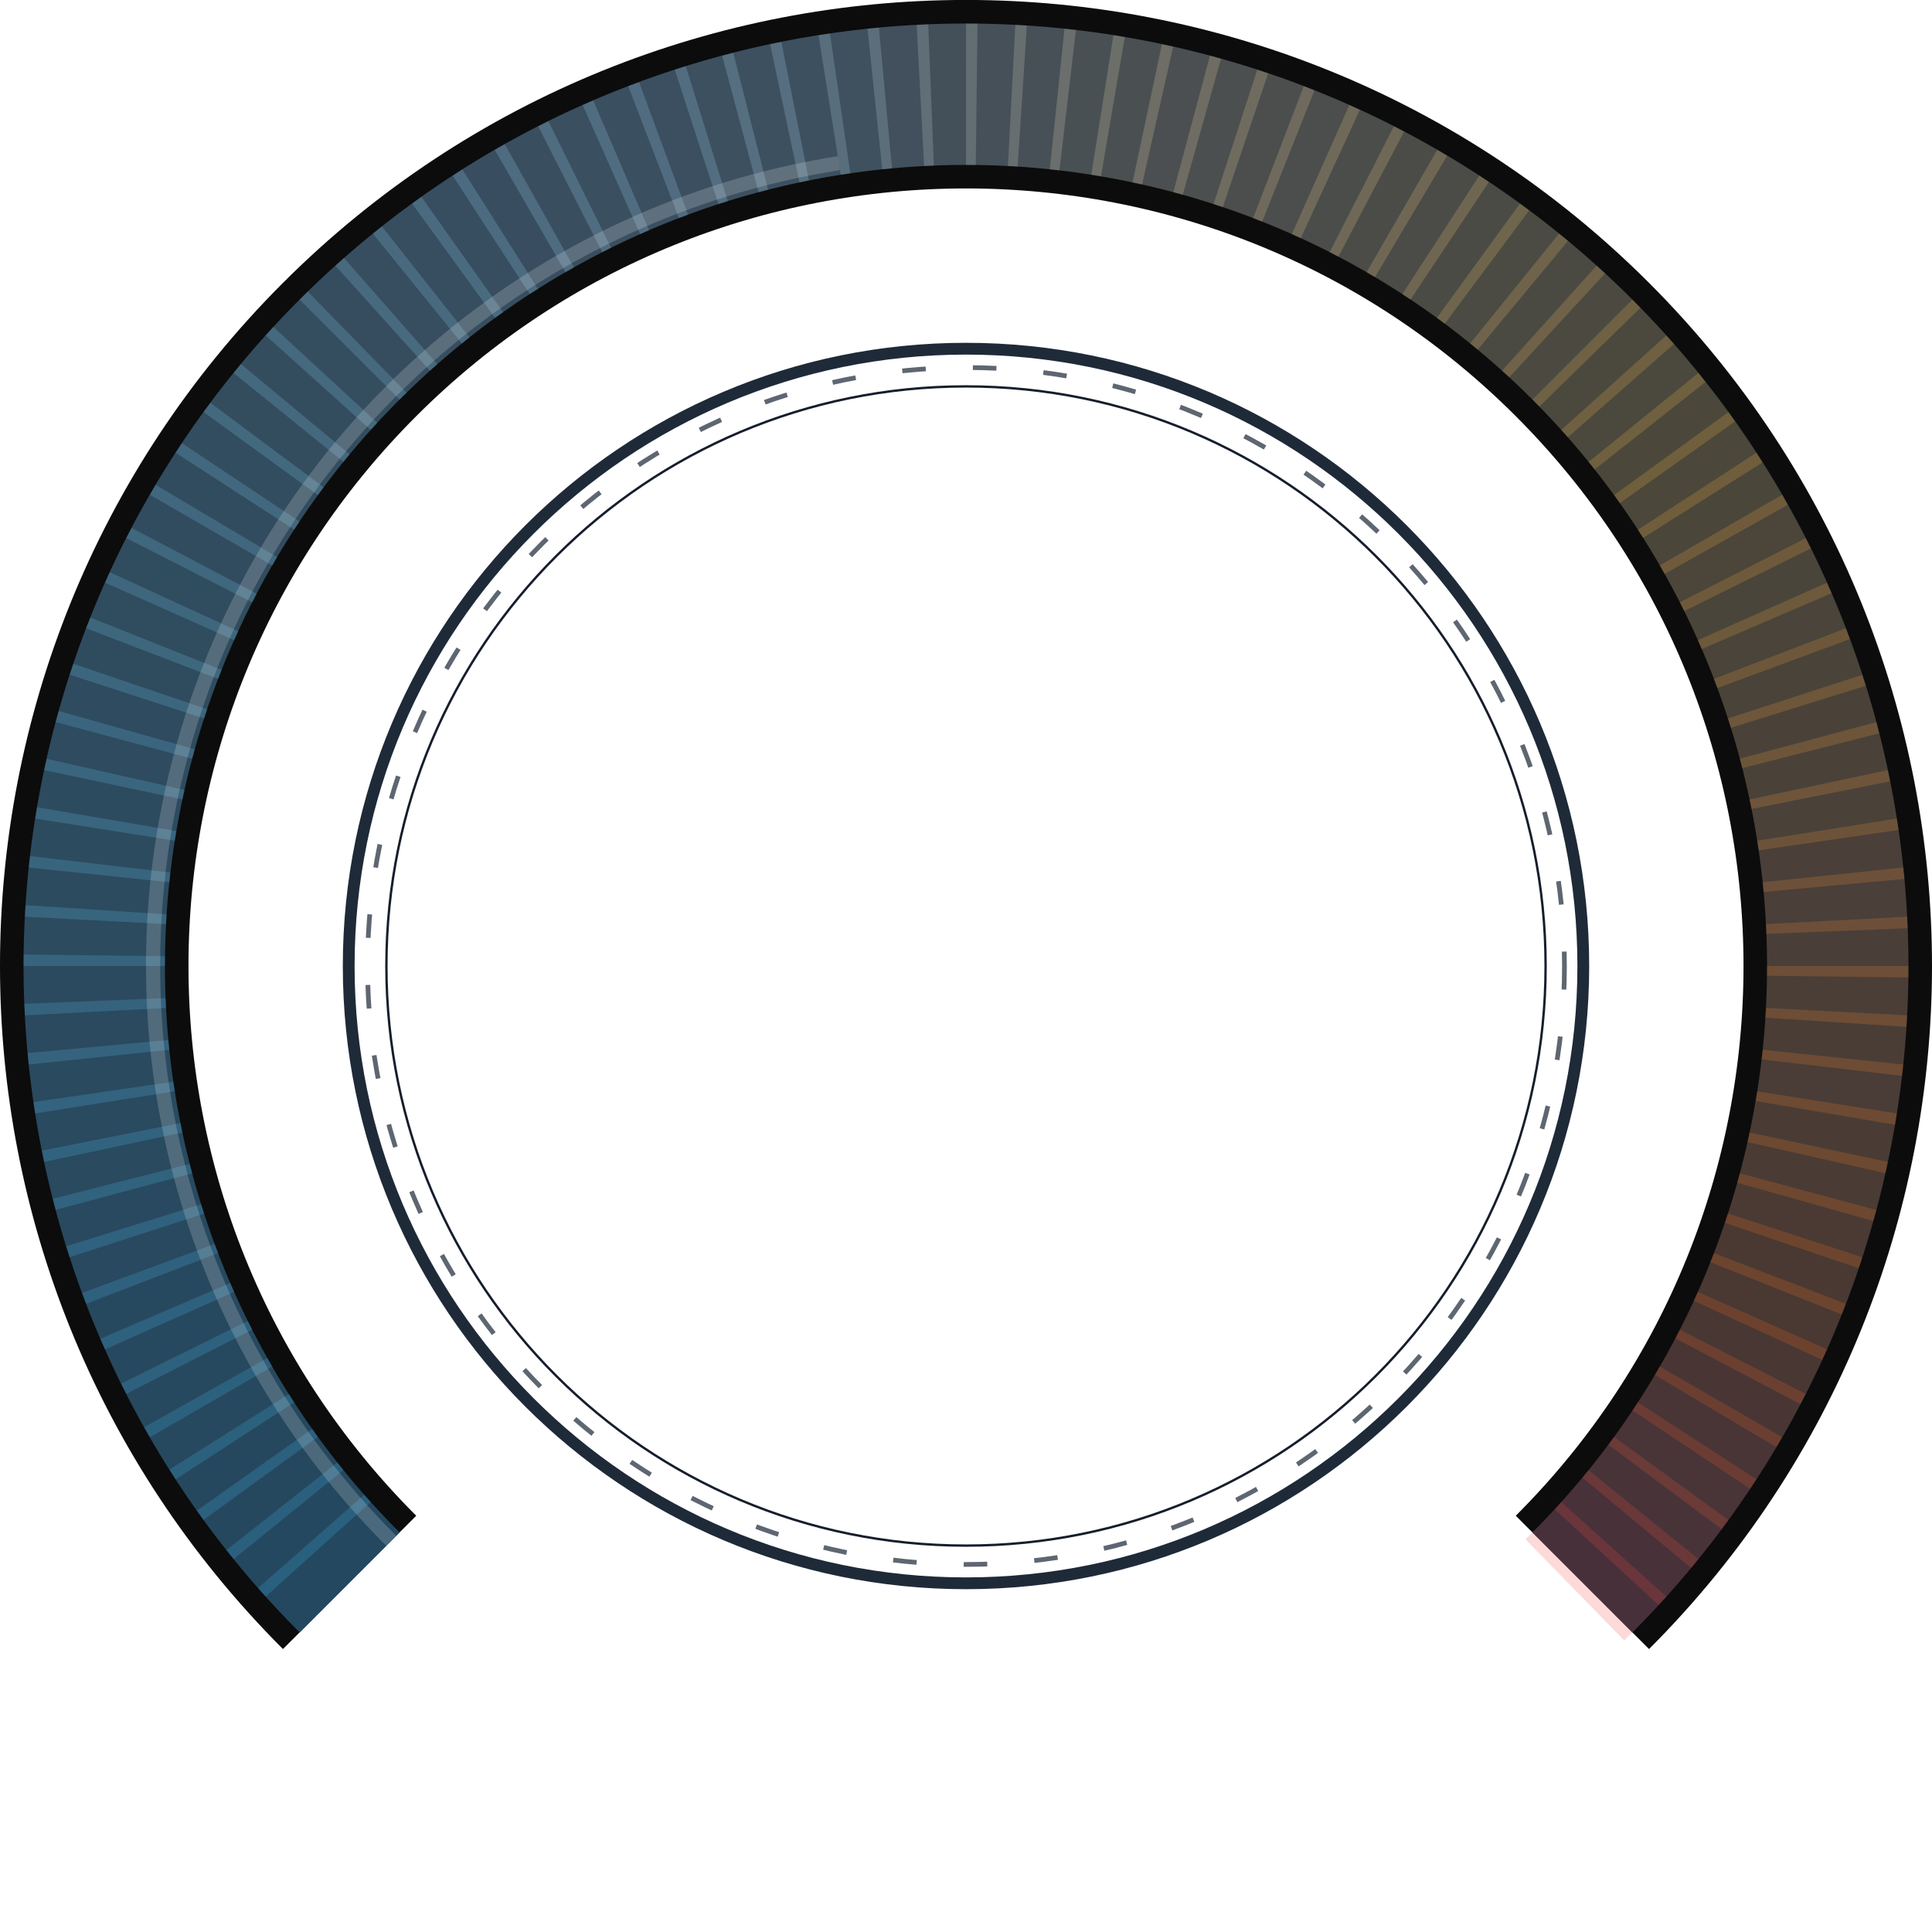
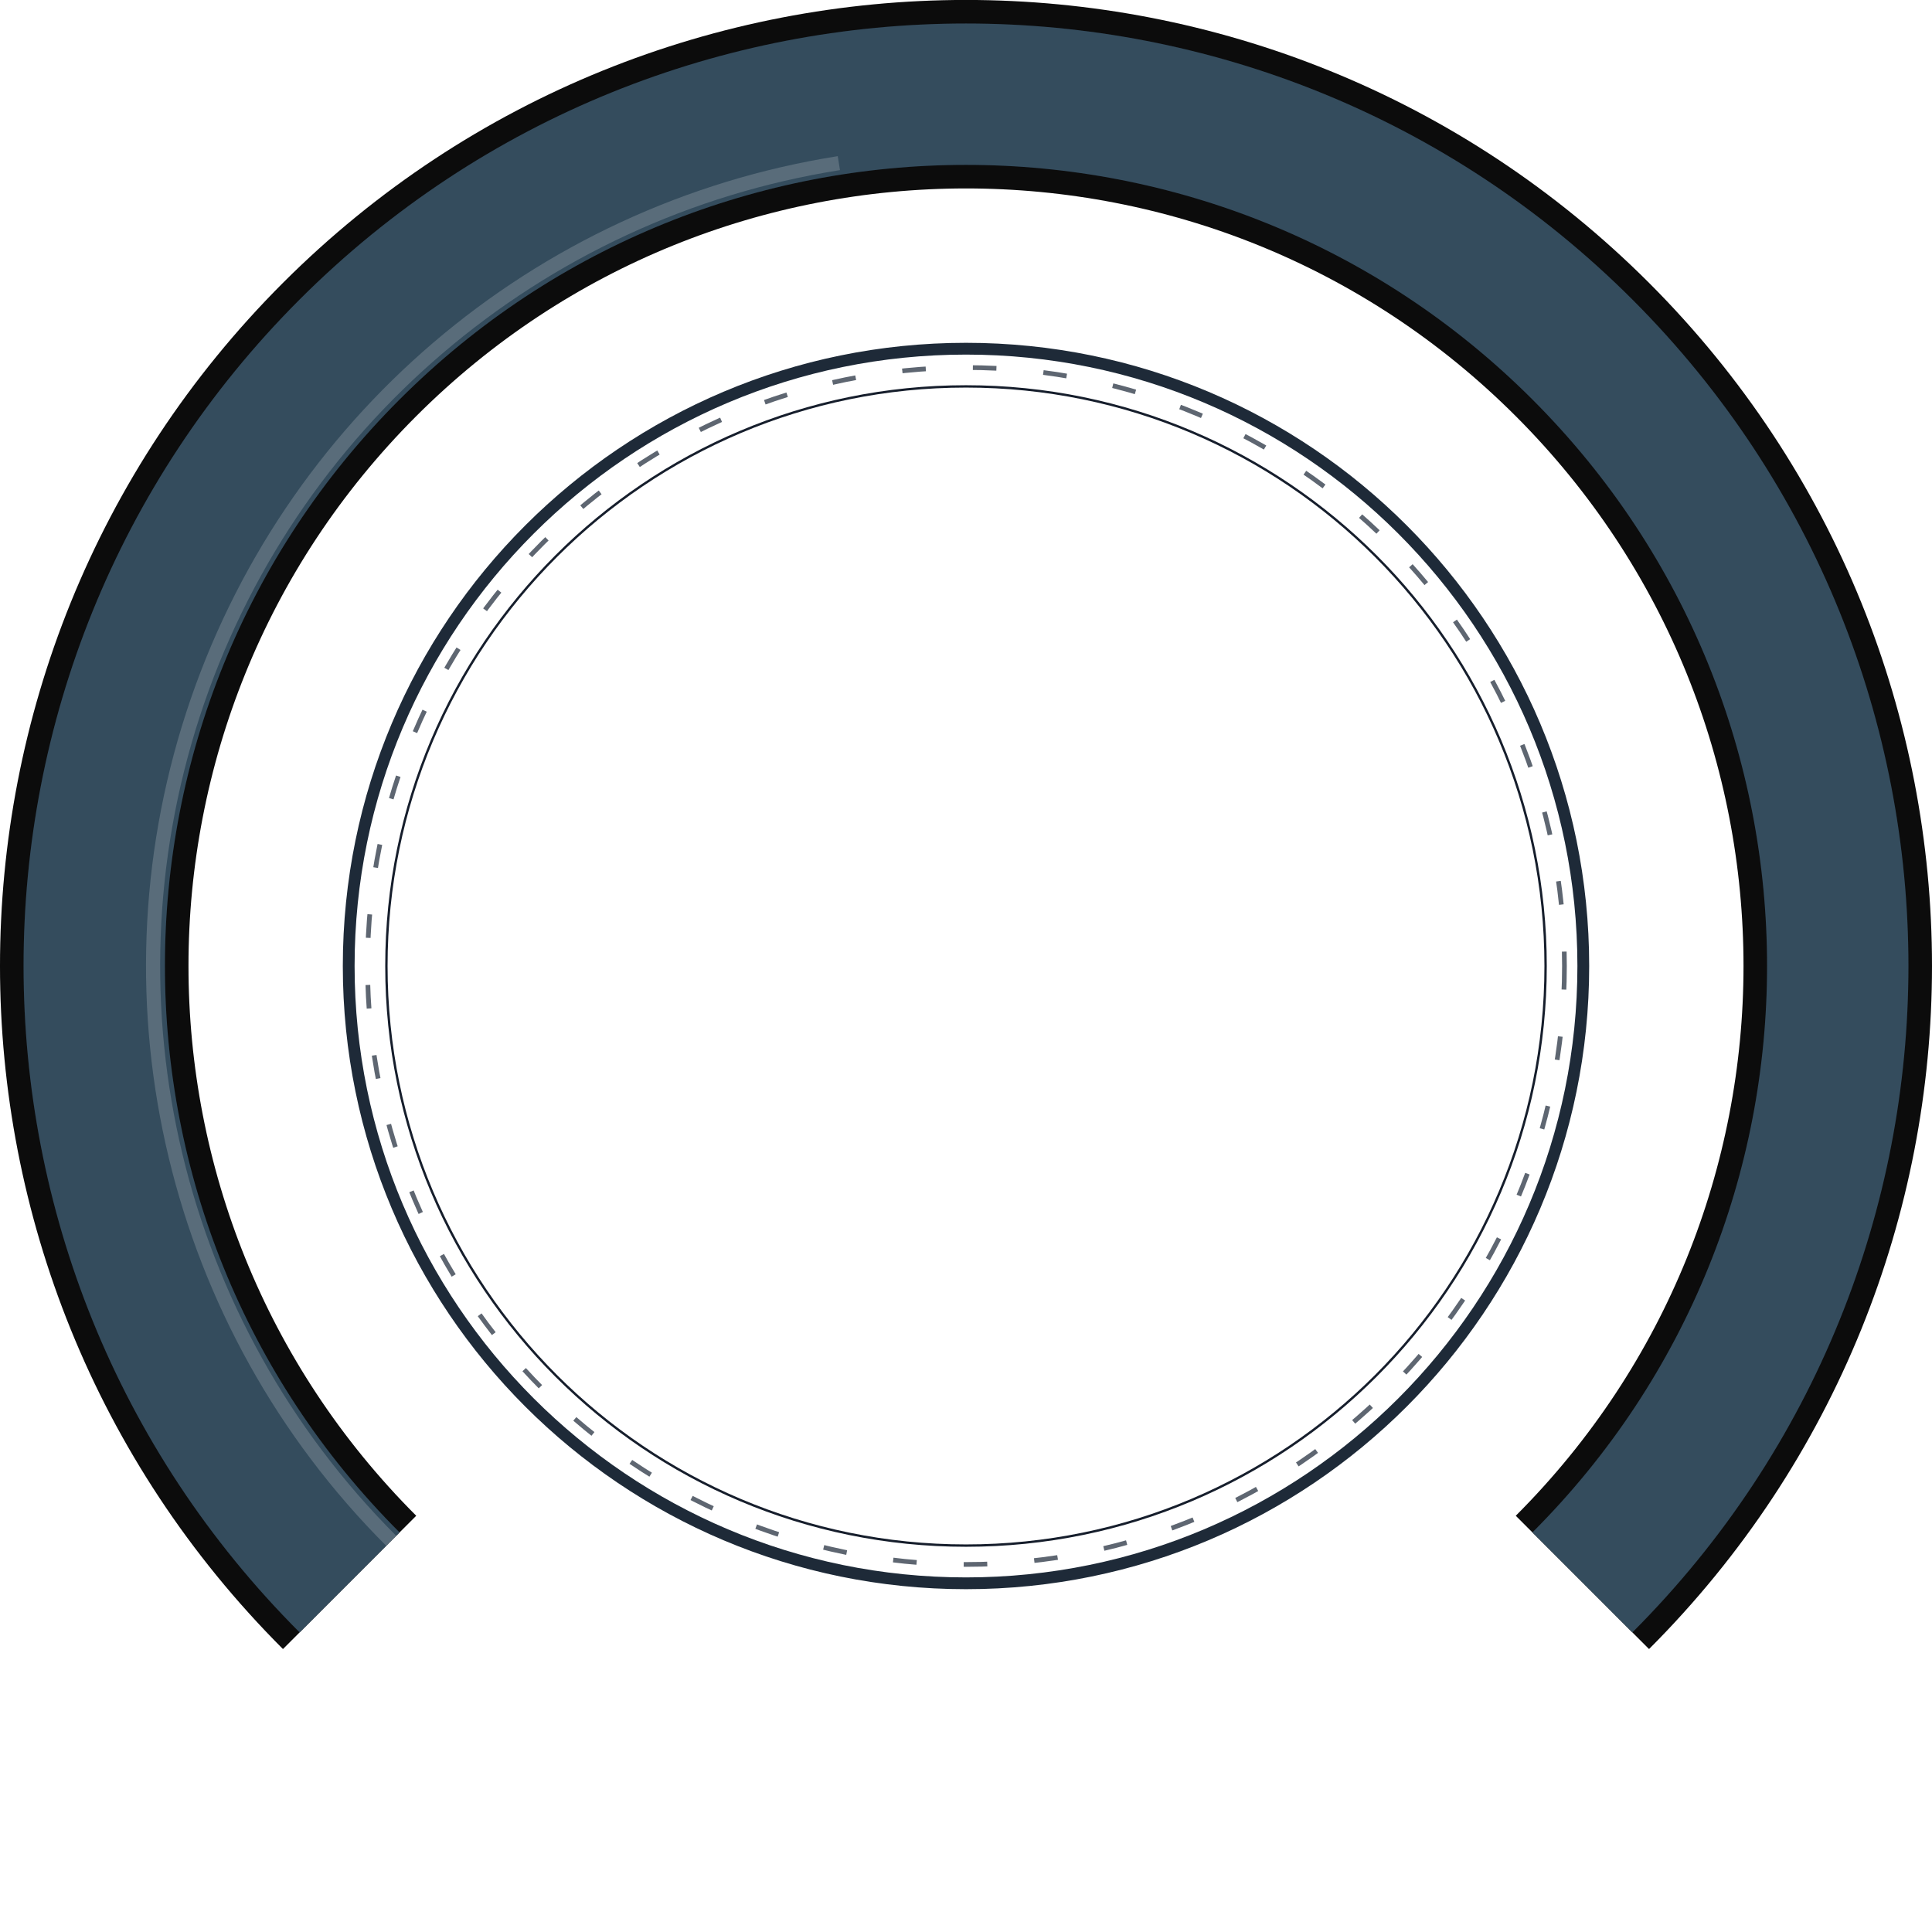
<svg xmlns="http://www.w3.org/2000/svg" viewBox="95 95 410 410" width="410" height="410">
  <defs>
    <filter id="glow-sm" x="-60%" y="-60%" width="220%" height="220%">
      <feGaussianBlur in="SourceGraphic" stdDeviation="3.5" result="b" />
      <feMerge>
        <feMergeNode in="b" />
        <feMergeNode in="SourceGraphic" />
      </feMerge>
    </filter>
    <filter id="glow-md" x="-70%" y="-70%" width="240%" height="240%">
      <feGaussianBlur in="SourceGraphic" stdDeviation="8" result="b" />
      <feMerge>
        <feMergeNode in="b" />
        <feMergeNode in="SourceGraphic" />
      </feMerge>
    </filter>
    <filter id="glow-lg" x="-100%" y="-100%" width="300%" height="300%">
      <feGaussianBlur in="SourceGraphic" stdDeviation="20" result="b" />
      <feMerge>
        <feMergeNode in="b" />
        <feMergeNode in="SourceGraphic" />
      </feMerge>
    </filter>
    <style>
      @keyframes beat { 0%,100%{opacity:1} 50%{opacity:.72} }
      .beat { animation: beat 2.4s ease-in-out infinite; }
    </style>
+     <conicGradient id="ghost" gradientUnits="userSpaceOnUse" cx="300" cy="300" from="-135">
+       <stop offset="0" stop-color="rgb(57,189,248)" />
+       <stop offset="0.125" stop-color="rgb(98,203,250)" />
+       <stop offset="0.25" stop-color="rgb(145,217,252)" />
+       <stop offset="0.375" stop-color="rgb(224,230,215)" />
+       <stop offset="0.5" stop-color="rgb(253,194,86)" />
+       <stop offset="0.625" stop-color="rgb(251,139,52)" />
+       <stop offset="0.75" stop-color="rgb(240,71,65)" />
+     </conicGradient>
  </defs>
  <path d="M169.19,430.81 A185,185 0 1 1 430.81,430.81" fill="none" stroke="#0c0c0c" stroke-width="40" stroke-linecap="butt" />
  <path d="M169.19,430.81 A185,185 0 1 1 430.81,430.81" fill="none" stroke="#1e2a38" stroke-width="30" stroke-linecap="butt" />
-   <path d="M169.19,430.81 A185,185 0 0 1 161.02,422.10" fill="none" stroke="rgb(57,189,248)" stroke-width="30" stroke-linecap="butt" opacity="0.2" />
-   <path d="M162.52,423.79 A185,185 0 0 1 154.82,414.66" fill="none" stroke="rgb(60,190,248)" stroke-width="30" stroke-linecap="butt" opacity="0.2" />
-   <path d="M156.23,416.42 A185,185 0 0 1 149.01,406.90" fill="none" stroke="rgb(63,191,248)" stroke-width="30" stroke-linecap="butt" opacity="0.2" />
-   <path d="M150.33,408.74 A185,185 0 0 1 143.63,398.86" fill="none" stroke="rgb(66,192,249)" stroke-width="30" stroke-linecap="butt" opacity="0.2" />
-   <path d="M144.85,400.76 A185,185 0 0 1 138.67,390.54" fill="none" stroke="rgb(68,193,249)" stroke-width="30" stroke-linecap="butt" opacity="0.2" />
-   <path d="M139.79,392.50 A185,185 0 0 1 134.15,381.97" fill="none" stroke="rgb(71,194,249)" stroke-width="30" stroke-linecap="butt" opacity="0.2" />
-   <path d="M135.16,383.99 A185,185 0 0 1 130.09,373.18" fill="none" stroke="rgb(74,195,249)" stroke-width="30" stroke-linecap="butt" opacity="0.2" />
-   <path d="M130.99,375.25 A185,185 0 0 1 126.49,364.18" fill="none" stroke="rgb(77,196,249)" stroke-width="30" stroke-linecap="butt" opacity="0.2" />
-   <path d="M127.29,366.30 A185,185 0 0 1 123.37,355.01" fill="none" stroke="rgb(79,196,249)" stroke-width="30" stroke-linecap="butt" opacity="0.2" />
-   <path d="M124.05,357.17 A185,185 0 0 1 120.73,345.69" fill="none" stroke="rgb(82,197,250)" stroke-width="30" stroke-linecap="butt" opacity="0.2" />
-   <path d="M121.30,347.88 A185,185 0 0 1 118.59,336.25" fill="none" stroke="rgb(85,198,250)" stroke-width="30" stroke-linecap="butt" opacity="0.2" />
-   <path d="M119.04,338.46 A185,185 0 0 1 116.94,326.71" fill="none" stroke="rgb(87,199,250)" stroke-width="30" stroke-linecap="butt" opacity="0.2" />
-   <path d="M117.28,328.94 A185,185 0 0 1 115.79,317.09" fill="none" stroke="rgb(90,200,250)" stroke-width="30" stroke-linecap="butt" opacity="0.2" />
-   <path d="M116.01,319.34 A185,185 0 0 1 115.15,307.42" fill="none" stroke="rgb(93,201,250)" stroke-width="30" stroke-linecap="butt" opacity="0.2" />
-   <path d="M115.25,309.68 A185,185 0 0 1 115.01,297.74" fill="none" stroke="rgb(96,202,250)" stroke-width="30" stroke-linecap="butt" opacity="0.2" />
-   <path d="M115.00,300.00 A185,185 0 0 1 115.39,288.06" fill="none" stroke="rgb(98,203,250)" stroke-width="30" stroke-linecap="butt" opacity="0.2" />
-   <path d="M115.25,290.32 A185,185 0 0 1 116.26,278.42" fill="none" stroke="rgb(101,203,251)" stroke-width="30" stroke-linecap="butt" opacity="0.2" />
-   <path d="M116.01,280.66 A185,185 0 0 1 117.64,268.83" fill="none" stroke="rgb(104,204,251)" stroke-width="30" stroke-linecap="butt" opacity="0.2" />
-   <path d="M117.28,271.06 A185,185 0 0 1 119.53,259.33" fill="none" stroke="rgb(107,205,251)" stroke-width="30" stroke-linecap="butt" opacity="0.2" />
-   <path d="M119.04,261.54 A185,185 0 0 1 121.90,249.94" fill="none" stroke="rgb(109,206,251)" stroke-width="30" stroke-linecap="butt" opacity="0.2" />
-   <path d="M121.30,252.12 A185,185 0 0 1 124.77,240.69" fill="none" stroke="rgb(112,207,251)" stroke-width="30" stroke-linecap="butt" opacity="0.2" />
-   <path d="M124.05,242.83 A185,185 0 0 1 128.11,231.60" fill="none" stroke="rgb(115,208,251)" stroke-width="30" stroke-linecap="butt" opacity="0.2" />
-   <path d="M127.29,233.70 A185,185 0 0 1 131.93,222.69" fill="none" stroke="rgb(118,209,252)" stroke-width="30" stroke-linecap="butt" opacity="0.2" />
-   <path d="M130.99,224.75 A185,185 0 0 1 136.20,214.00" fill="none" stroke="rgb(120,210,252)" stroke-width="30" stroke-linecap="butt" opacity="0.2" />
-   <path d="M135.16,216.01 A185,185 0 0 1 140.93,205.55" fill="none" stroke="rgb(123,210,252)" stroke-width="30" stroke-linecap="butt" opacity="0.2" />
-   <path d="M139.79,207.50 A185,185 0 0 1 146.09,197.35" fill="none" stroke="rgb(126,211,252)" stroke-width="30" stroke-linecap="butt" opacity="0.2" />
-   <path d="M144.85,199.24 A185,185 0 0 1 151.67,189.44" fill="none" stroke="rgb(130,213,252)" stroke-width="30" stroke-linecap="butt" opacity="0.2" />
-   <path d="M150.33,191.26 A185,185 0 0 1 157.66,181.83" fill="none" stroke="rgb(134,214,252)" stroke-width="30" stroke-linecap="butt" opacity="0.2" />
-   <path d="M156.23,183.58 A185,185 0 0 1 164.04,174.54" fill="none" stroke="rgb(137,215,252)" stroke-width="30" stroke-linecap="butt" opacity="0.2" />
-   <path d="M162.52,176.21 A185,185 0 0 1 170.79,167.60" fill="none" stroke="rgb(141,216,252)" stroke-width="30" stroke-linecap="butt" opacity="0.2" />
-   <path d="M169.19,169.19 A185,185 0 0 1 177.90,161.02" fill="none" stroke="rgb(145,217,252)" stroke-width="30" stroke-linecap="butt" opacity="0.2" />
-   <path d="M176.21,162.52 A185,185 0 0 1 185.34,154.82" fill="none" stroke="rgb(149,218,252)" stroke-width="30" stroke-linecap="butt" opacity="0.2" />
-   <path d="M183.58,156.23 A185,185 0 0 1 193.10,149.01" fill="none" stroke="rgb(152,220,252)" stroke-width="30" stroke-linecap="butt" opacity="0.2" />
-   <path d="M191.26,150.33 A185,185 0 0 1 201.14,143.63" fill="none" stroke="rgb(156,221,253)" stroke-width="30" stroke-linecap="butt" opacity="0.2" />
-   <path d="M199.24,144.85 A185,185 0 0 1 209.46,138.67" fill="none" stroke="rgb(160,222,253)" stroke-width="30" stroke-linecap="butt" opacity="0.2" />
-   <path d="M207.50,139.79 A185,185 0 0 1 218.03,134.15" fill="none" stroke="rgb(164,223,253)" stroke-width="30" stroke-linecap="butt" opacity="0.2" />
-   <path d="M216.01,135.16 A185,185 0 0 1 226.82,130.09" fill="none" stroke="rgb(168,224,253)" stroke-width="30" stroke-linecap="butt" opacity="0.2" />
-   <path d="M224.75,130.99 A185,185 0 0 1 235.82,126.49" fill="none" stroke="rgb(171,225,253)" stroke-width="30" stroke-linecap="butt" opacity="0.2" />
-   <path d="M233.70,127.29 A185,185 0 0 1 244.99,123.37" fill="none" stroke="rgb(175,227,253)" stroke-width="30" stroke-linecap="butt" opacity="0.2" />
-   <path d="M242.83,124.05 A185,185 0 0 1 254.31,120.73" fill="none" stroke="rgb(179,228,253)" stroke-width="30" stroke-linecap="butt" opacity="0.2" />
-   <path d="M252.12,121.30 A185,185 0 0 1 263.75,118.59" fill="none" stroke="rgb(183,229,253)" stroke-width="30" stroke-linecap="butt" opacity="0.2" />
-   <path d="M261.54,119.04 A185,185 0 0 1 273.29,116.94" fill="none" stroke="rgb(187,230,252)" stroke-width="30" stroke-linecap="butt" opacity="0.2" />
-   <path d="M271.06,117.28 A185,185 0 0 1 282.91,115.79" fill="none" stroke="rgb(196,230,243)" stroke-width="30" stroke-linecap="butt" opacity="0.2" />
-   <path d="M280.66,116.01 A185,185 0 0 1 292.58,115.15" fill="none" stroke="rgb(206,230,233)" stroke-width="30" stroke-linecap="butt" opacity="0.2" />
-   <path d="M290.32,115.25 A185,185 0 0 1 302.26,115.01" fill="none" stroke="rgb(215,230,224)" stroke-width="30" stroke-linecap="butt" opacity="0.2" />
-   <path d="M300.00,115.00 A185,185 0 0 1 311.94,115.39" fill="none" stroke="rgb(224,230,215)" stroke-width="30" stroke-linecap="butt" opacity="0.2" />
-   <path d="M309.68,115.25 A185,185 0 0 1 321.58,116.26" fill="none" stroke="rgb(233,230,206)" stroke-width="30" stroke-linecap="butt" opacity="0.2" />
-   <path d="M319.34,116.01 A185,185 0 0 1 331.17,117.64" fill="none" stroke="rgb(243,230,196)" stroke-width="30" stroke-linecap="butt" opacity="0.2" />
-   <path d="M328.94,117.28 A185,185 0 0 1 340.67,119.53" fill="none" stroke="rgb(252,230,187)" stroke-width="30" stroke-linecap="butt" opacity="0.2" />
-   <path d="M338.46,119.04 A185,185 0 0 1 350.06,121.90" fill="none" stroke="rgb(253,227,178)" stroke-width="30" stroke-linecap="butt" opacity="0.2" />
-   <path d="M347.88,121.30 A185,185 0 0 1 359.31,124.77" fill="none" stroke="rgb(253,224,170)" stroke-width="30" stroke-linecap="butt" opacity="0.2" />
-   <path d="M357.17,124.05 A185,185 0 0 1 368.40,128.11" fill="none" stroke="rgb(253,221,162)" stroke-width="30" stroke-linecap="butt" opacity="0.2" />
-   <path d="M366.30,127.29 A185,185 0 0 1 377.31,131.93" fill="none" stroke="rgb(253,218,153)" stroke-width="30" stroke-linecap="butt" opacity="0.2" />
-   <path d="M375.25,130.99 A185,185 0 0 1 386.00,136.20" fill="none" stroke="rgb(253,215,145)" stroke-width="30" stroke-linecap="butt" opacity="0.2" />
-   <path d="M383.99,135.16 A185,185 0 0 1 394.45,140.93" fill="none" stroke="rgb(253,212,136)" stroke-width="30" stroke-linecap="butt" opacity="0.2" />
-   <path d="M392.50,139.79 A185,185 0 0 1 402.65,146.09" fill="none" stroke="rgb(253,209,128)" stroke-width="30" stroke-linecap="butt" opacity="0.2" />
-   <path d="M400.76,144.85 A185,185 0 0 1 410.56,151.67" fill="none" stroke="rgb(253,206,120)" stroke-width="30" stroke-linecap="butt" opacity="0.2" />
-   <path d="M408.74,150.33 A185,185 0 0 1 418.17,157.66" fill="none" stroke="rgb(253,203,111)" stroke-width="30" stroke-linecap="butt" opacity="0.2" />
-   <path d="M416.42,156.23 A185,185 0 0 1 425.46,164.04" fill="none" stroke="rgb(253,200,103)" stroke-width="30" stroke-linecap="butt" opacity="0.2" />
-   <path d="M423.79,162.52 A185,185 0 0 1 432.40,170.79" fill="none" stroke="rgb(253,197,94)" stroke-width="30" stroke-linecap="butt" opacity="0.2" />
-   <path d="M430.81,169.19 A185,185 0 0 1 438.98,177.90" fill="none" stroke="rgb(253,194,86)" stroke-width="30" stroke-linecap="butt" opacity="0.2" />
-   <path d="M437.48,176.21 A185,185 0 0 1 445.18,185.34" fill="none" stroke="rgb(253,191,78)" stroke-width="30" stroke-linecap="butt" opacity="0.2" />
-   <path d="M443.77,183.58 A185,185 0 0 1 450.99,193.10" fill="none" stroke="rgb(253,188,69)" stroke-width="30" stroke-linecap="butt" opacity="0.2" />
-   <path d="M449.67,191.26 A185,185 0 0 1 456.37,201.14" fill="none" stroke="rgb(253,184,65)" stroke-width="30" stroke-linecap="butt" opacity="0.2" />
-   <path d="M455.15,199.24 A185,185 0 0 1 461.33,209.46" fill="none" stroke="rgb(253,180,64)" stroke-width="30" stroke-linecap="butt" opacity="0.2" />
-   <path d="M460.21,207.50 A185,185 0 0 1 465.85,218.03" fill="none" stroke="rgb(253,177,64)" stroke-width="30" stroke-linecap="butt" opacity="0.2" />
-   <path d="M464.84,216.01 A185,185 0 0 1 469.91,226.82" fill="none" stroke="rgb(252,173,63)" stroke-width="30" stroke-linecap="butt" opacity="0.2" />
-   <path d="M469.01,224.75 A185,185 0 0 1 473.51,235.82" fill="none" stroke="rgb(252,169,63)" stroke-width="30" stroke-linecap="butt" opacity="0.2" />
-   <path d="M472.71,233.70 A185,185 0 0 1 476.63,244.99" fill="none" stroke="rgb(252,166,62)" stroke-width="30" stroke-linecap="butt" opacity="0.2" />
-   <path d="M475.95,242.83 A185,185 0 0 1 479.27,254.31" fill="none" stroke="rgb(252,162,62)" stroke-width="30" stroke-linecap="butt" opacity="0.2" />
-   <path d="M478.70,252.12 A185,185 0 0 1 481.41,263.75" fill="none" stroke="rgb(252,158,62)" stroke-width="30" stroke-linecap="butt" opacity="0.2" />
-   <path d="M480.96,261.54 A185,185 0 0 1 483.06,273.29" fill="none" stroke="rgb(251,155,61)" stroke-width="30" stroke-linecap="butt" opacity="0.2" />
-   <path d="M482.72,271.06 A185,185 0 0 1 484.21,282.91" fill="none" stroke="rgb(251,151,61)" stroke-width="30" stroke-linecap="butt" opacity="0.2" />
-   <path d="M483.99,280.66 A185,185 0 0 1 484.85,292.58" fill="none" stroke="rgb(251,147,60)" stroke-width="30" stroke-linecap="butt" opacity="0.2" />
-   <path d="M484.75,290.32 A185,185 0 0 1 484.99,302.26" fill="none" stroke="rgb(251,143,57)" stroke-width="30" stroke-linecap="butt" opacity="0.2" />
-   <path d="M485.00,300.00 A185,185 0 0 1 484.61,311.94" fill="none" stroke="rgb(251,139,52)" stroke-width="30" stroke-linecap="butt" opacity="0.2" />
-   <path d="M484.75,309.68 A185,185 0 0 1 483.74,321.58" fill="none" stroke="rgb(250,136,47)" stroke-width="30" stroke-linecap="butt" opacity="0.2" />
-   <path d="M483.99,319.34 A185,185 0 0 1 482.36,331.17" fill="none" stroke="rgb(250,132,43)" stroke-width="30" stroke-linecap="butt" opacity="0.2" />
-   <path d="M482.72,328.94 A185,185 0 0 1 480.47,340.67" fill="none" stroke="rgb(250,128,38)" stroke-width="30" stroke-linecap="butt" opacity="0.2" />
-   <path d="M480.96,338.46 A185,185 0 0 1 478.10,350.06" fill="none" stroke="rgb(250,124,33)" stroke-width="30" stroke-linecap="butt" opacity="0.2" />
-   <path d="M478.70,347.88 A185,185 0 0 1 475.23,359.31" fill="none" stroke="rgb(249,120,29)" stroke-width="30" stroke-linecap="butt" opacity="0.2" />
-   <path d="M475.95,357.17 A185,185 0 0 1 471.89,368.40" fill="none" stroke="rgb(249,117,24)" stroke-width="30" stroke-linecap="butt" opacity="0.2" />
-   <path d="M472.71,366.30 A185,185 0 0 1 468.07,377.31" fill="none" stroke="rgb(248,112,25)" stroke-width="30" stroke-linecap="butt" opacity="0.2" />
-   <path d="M469.01,375.25 A185,185 0 0 1 463.80,386.00" fill="none" stroke="rgb(247,106,31)" stroke-width="30" stroke-linecap="butt" opacity="0.2" />
-   <path d="M464.84,383.99 A185,185 0 0 1 459.07,394.45" fill="none" stroke="rgb(246,100,37)" stroke-width="30" stroke-linecap="butt" opacity="0.2" />
-   <path d="M460.21,392.50 A185,185 0 0 1 453.91,402.65" fill="none" stroke="rgb(245,94,42)" stroke-width="30" stroke-linecap="butt" opacity="0.2" />
-   <path d="M455.15,400.76 A185,185 0 0 1 448.33,410.56" fill="none" stroke="rgb(243,88,48)" stroke-width="30" stroke-linecap="butt" opacity="0.2" />
-   <path d="M449.67,408.74 A185,185 0 0 1 442.34,418.17" fill="none" stroke="rgb(242,83,54)" stroke-width="30" stroke-linecap="butt" opacity="0.2" />
-   <path d="M443.77,416.42 A185,185 0 0 1 435.96,425.46" fill="none" stroke="rgb(241,77,59)" stroke-width="30" stroke-linecap="butt" opacity="0.2" />
-   <path d="M437.48,423.79 A185,185 0 0 1 429.21,432.40" fill="none" stroke="rgb(240,71,65)" stroke-width="30" stroke-linecap="butt" opacity="0.2" />
+   <path d="M169.19,430.81 A185,185 0 1 1 430.81,430.81" fill="none" stroke="url(#ghost) #8ad0f0" stroke-width="30" stroke-linecap="butt" opacity="0.2" />
  <path d="M178.02,421.98 A172.5,172.5 0 0 1 273.02,129.62" fill="none" stroke="rgba(255,255,255,0.18)" stroke-width="3" stroke-linecap="butt" />
  <circle cx="300" cy="300" r="131" fill="none" stroke="#1e2a38" stroke-width="2.5" />
  <circle cx="300" cy="300" r="127" fill="none" stroke="#192535" stroke-width="1" stroke-dasharray="5 10" opacity="0.7" />
  <circle cx="300" cy="300" r="123" fill="none" stroke="#161e2c" stroke-width="0.5" />
</svg>
